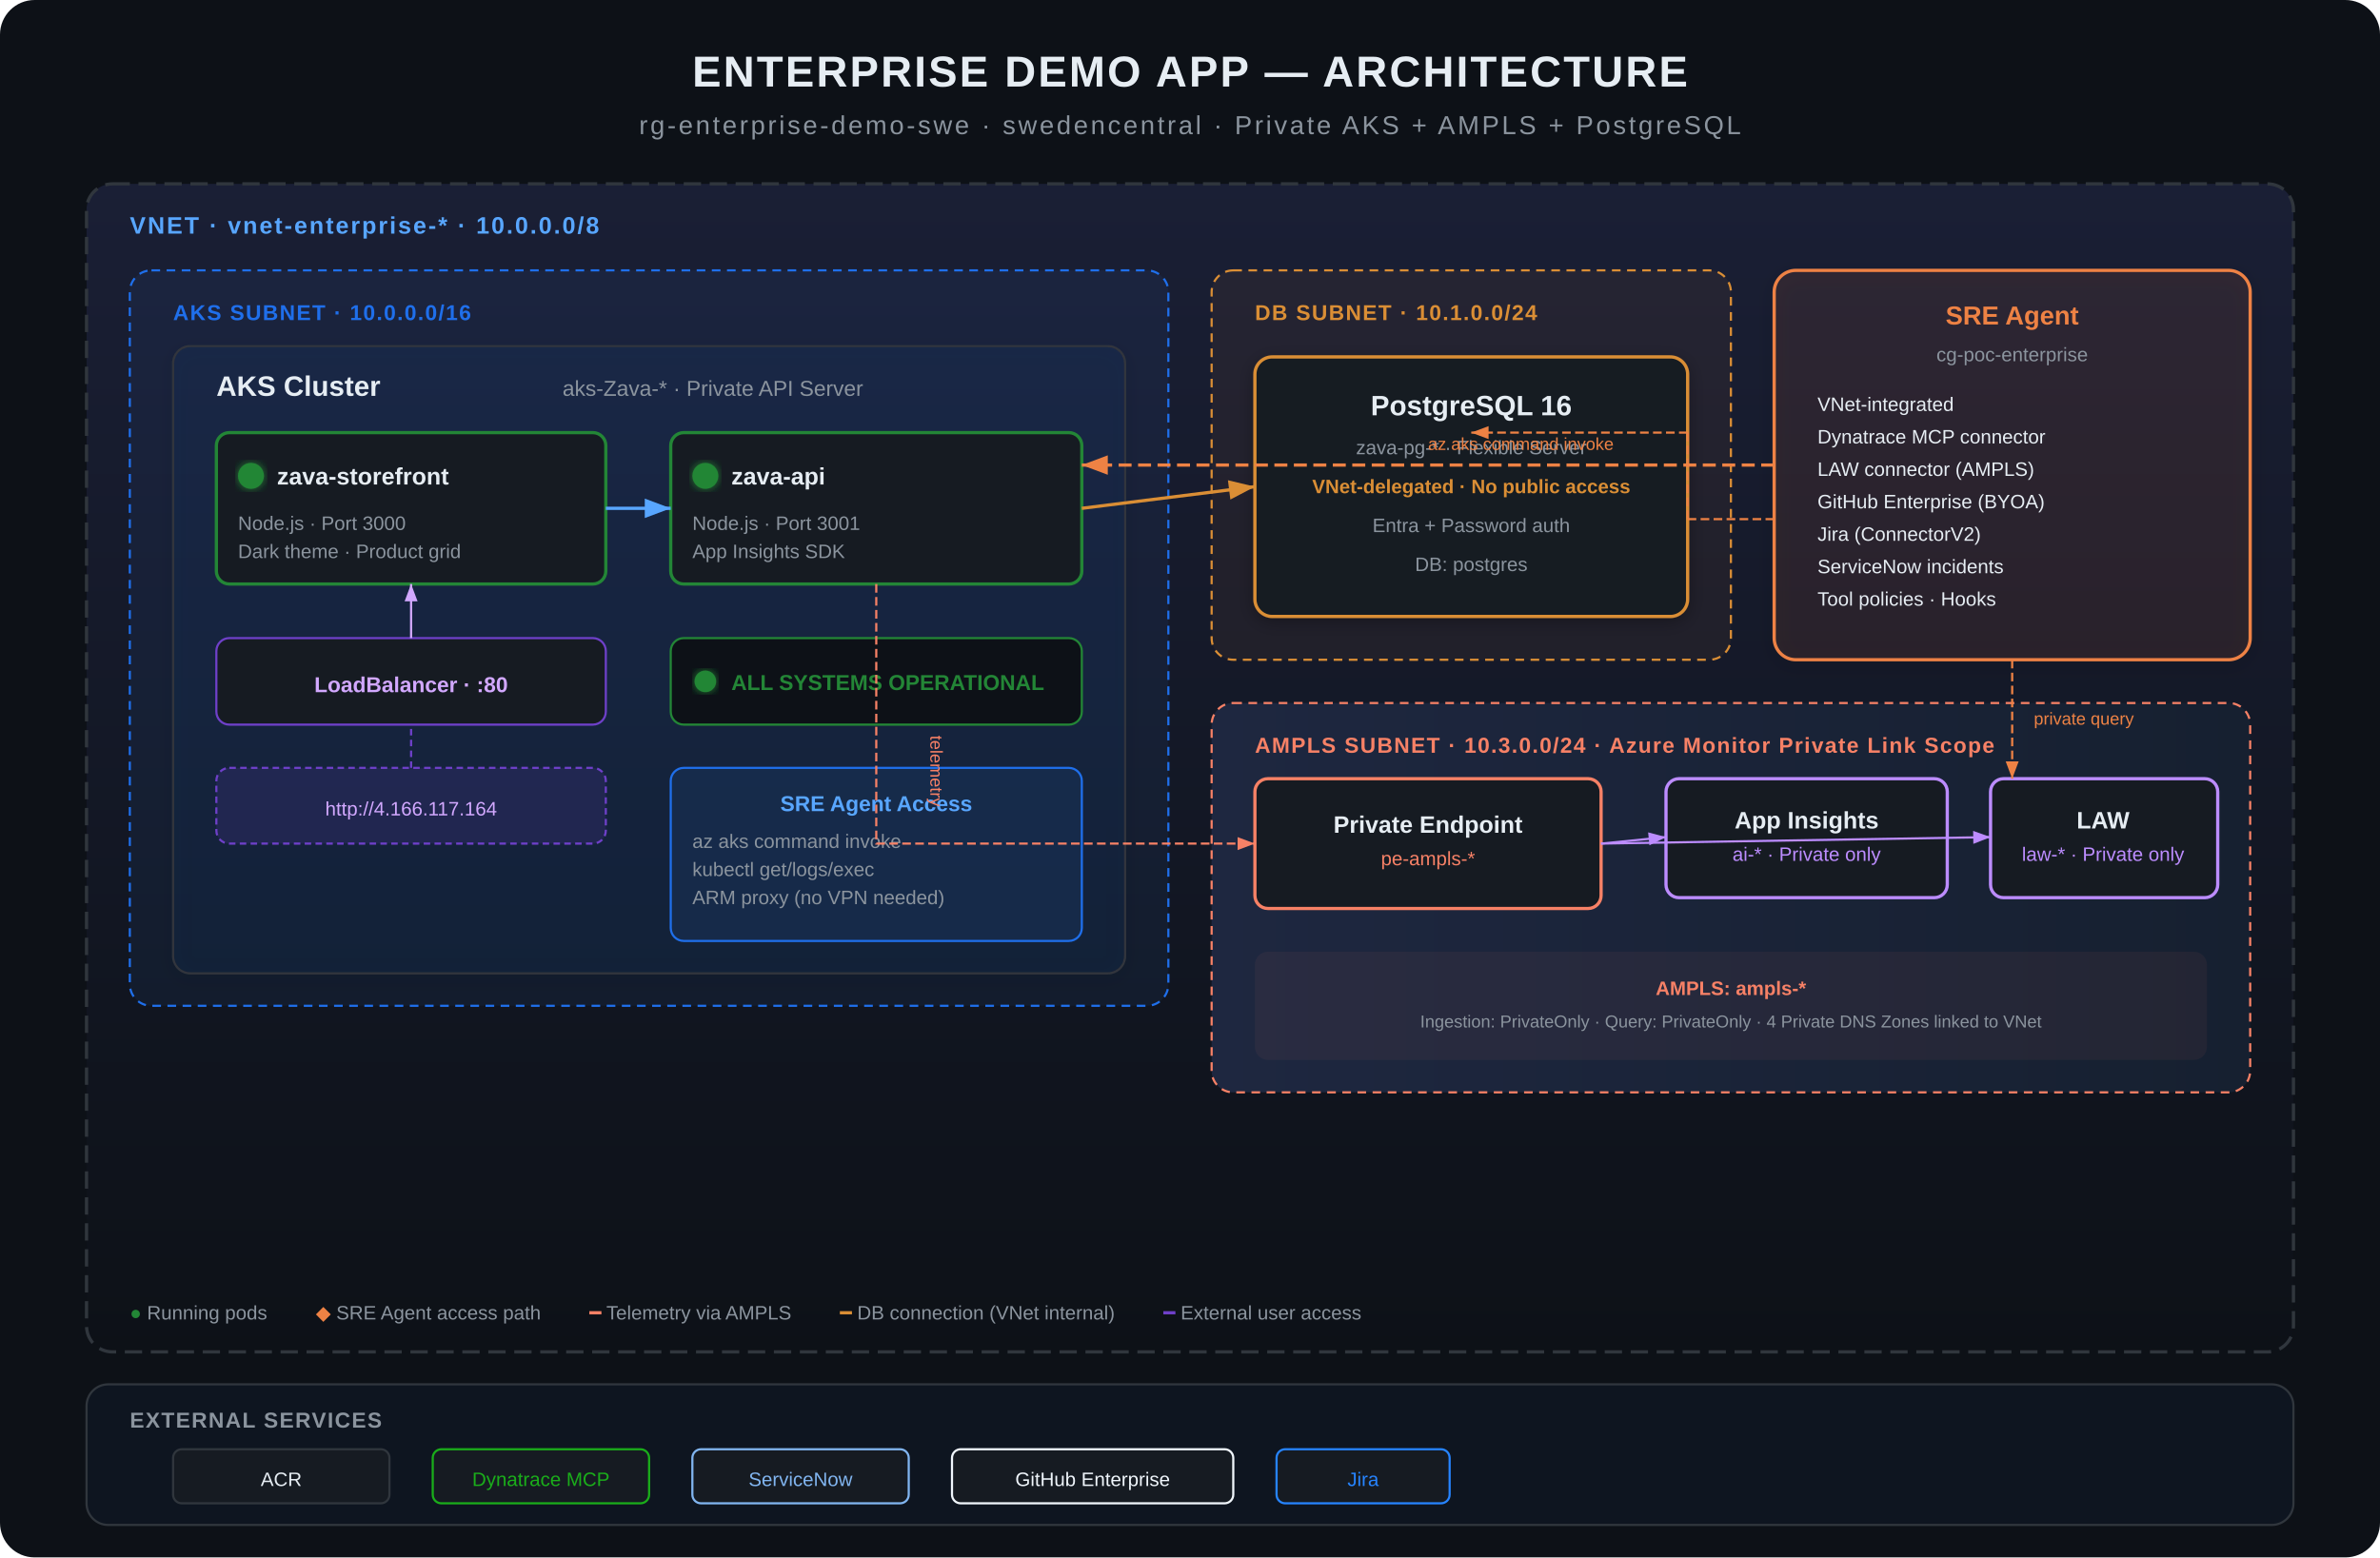
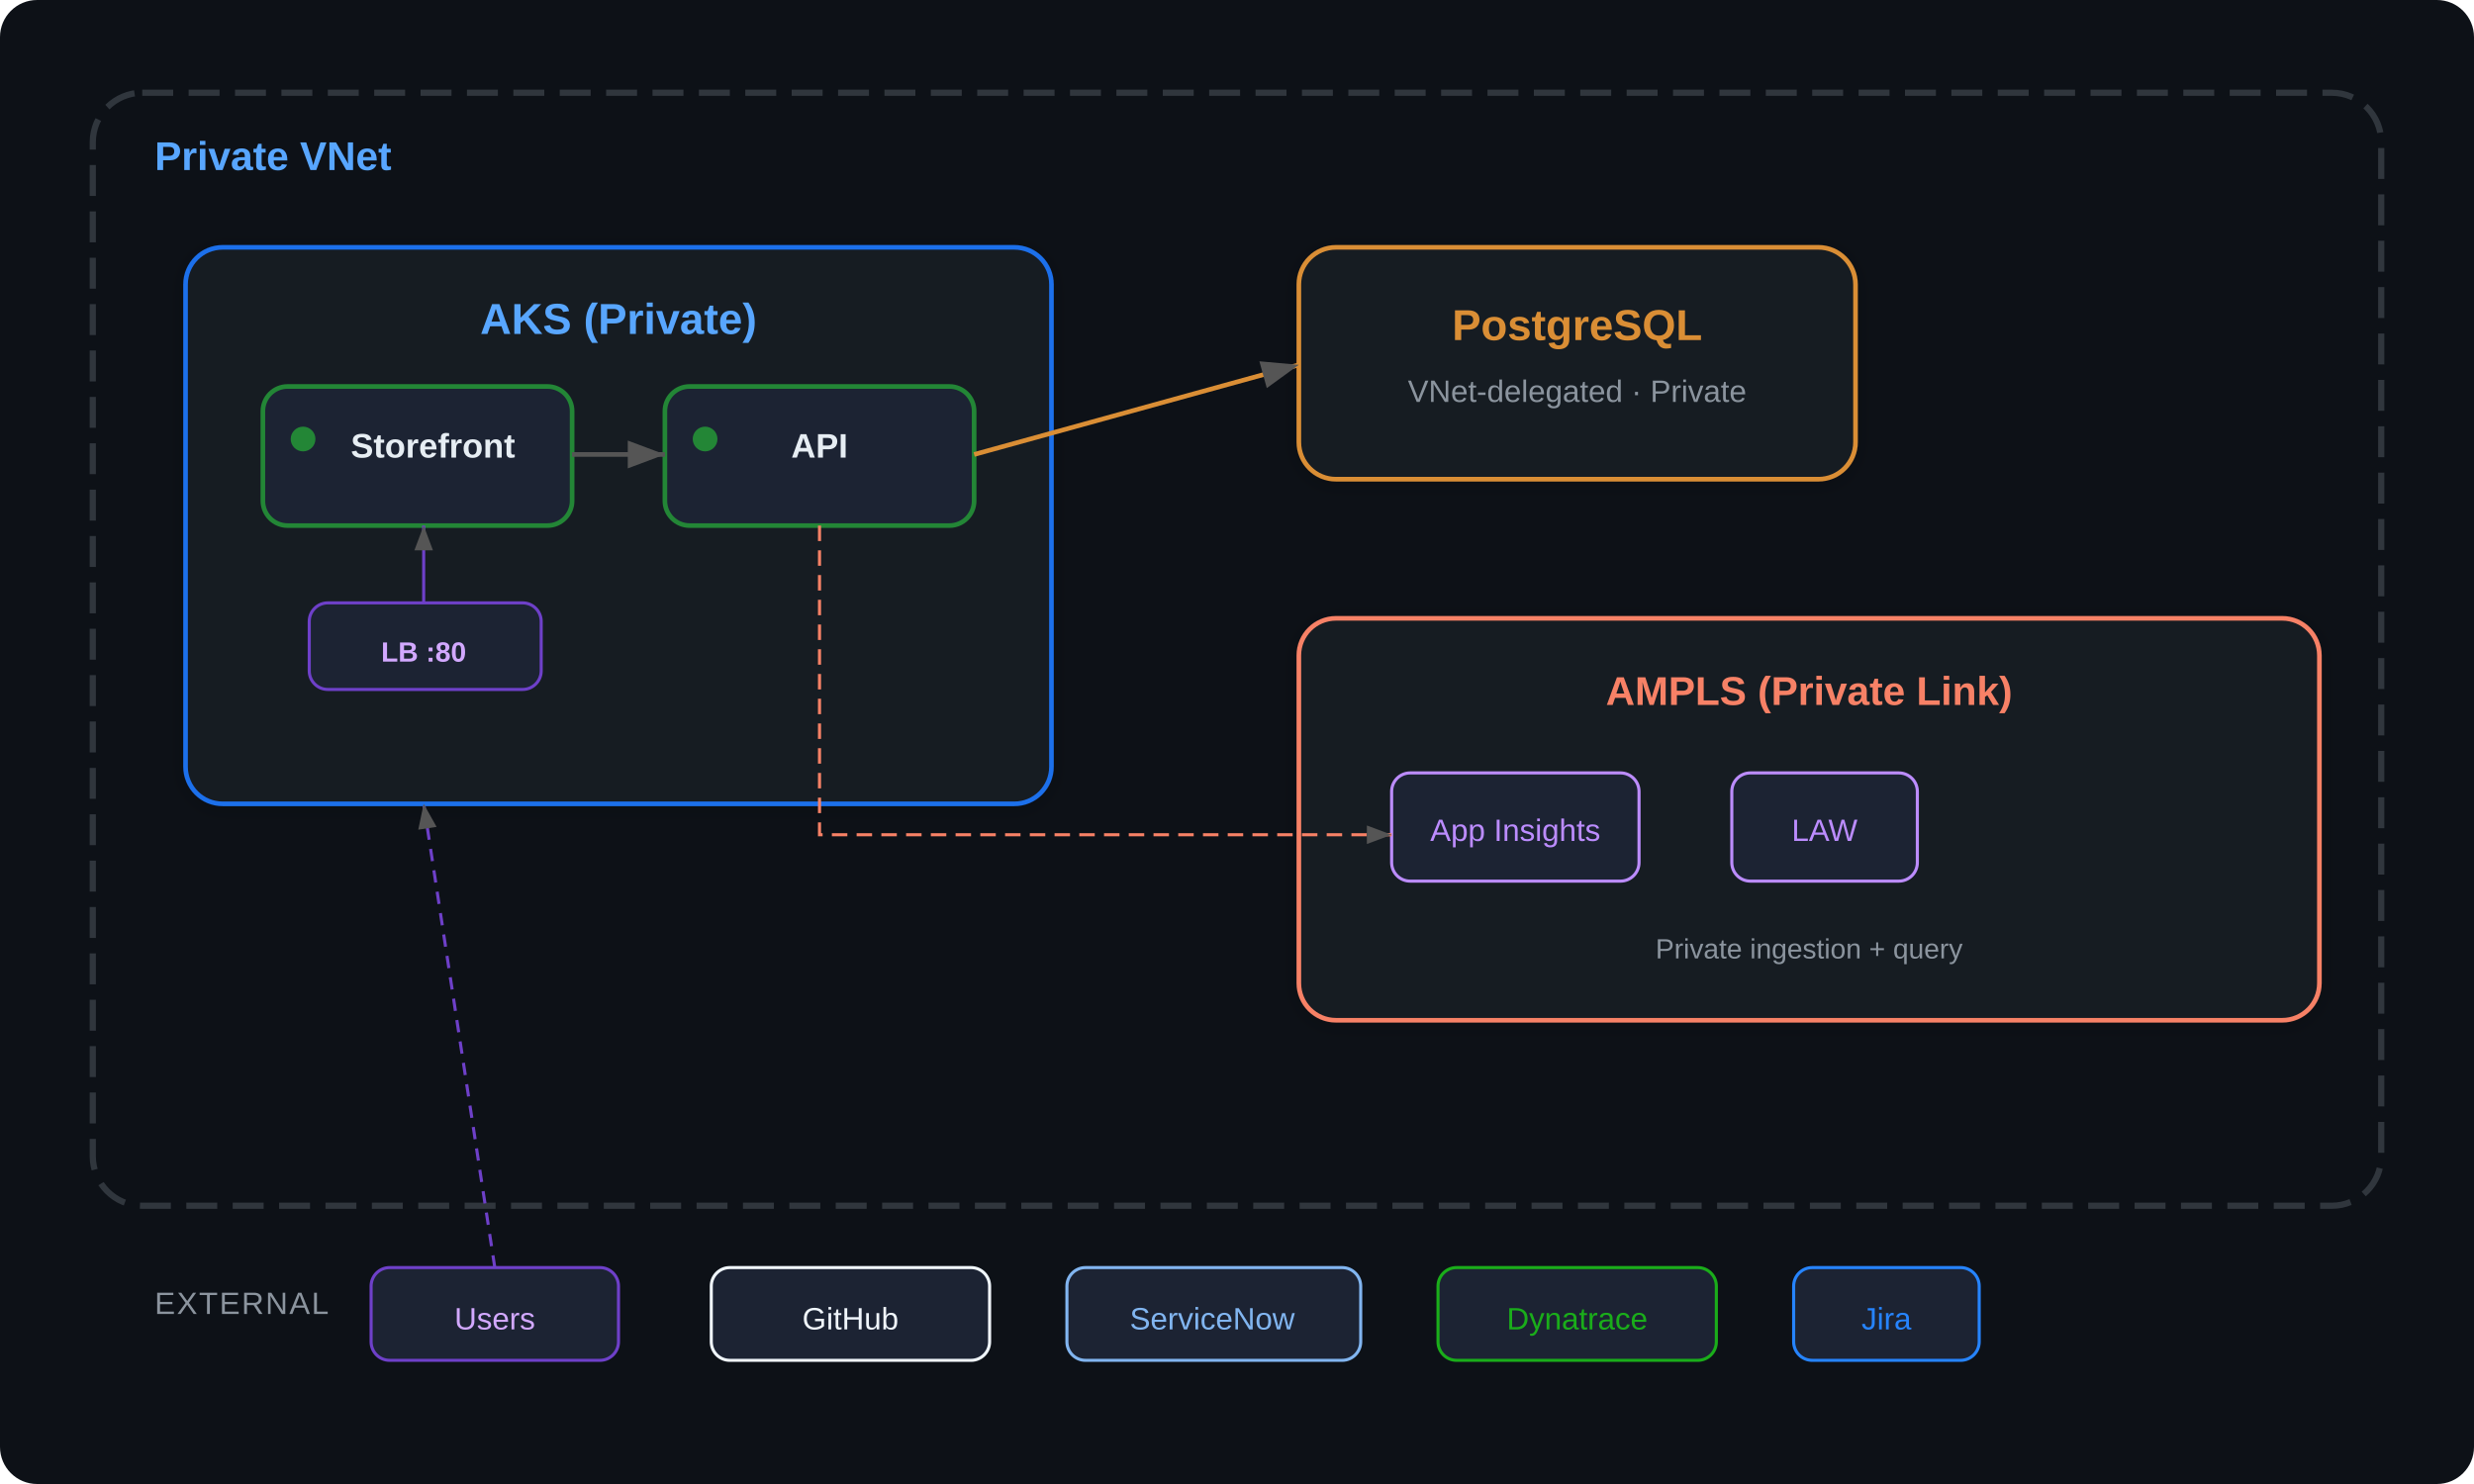
- <svg xmlns="http://www.w3.org/2000/svg" viewBox="0 0 1100 720" font-family="Segoe UI, Arial, sans-serif">
+ <svg xmlns="http://www.w3.org/2000/svg" viewBox="0 0 800 480" font-family="Segoe UI, Arial, sans-serif">
  <defs>
-     <linearGradient id="vnetBg" x1="0" y1="0" x2="0" y2="1">
-       <stop offset="0%" stop-color="#1a1f35" />
-       <stop offset="100%" stop-color="#0d1117" />
-     </linearGradient>
-     <linearGradient id="amplsBg" x1="0" y1="0" x2="1" y2="0">
-       <stop offset="0%" stop-color="#1e2740" />
-       <stop offset="100%" stop-color="#162030" />
-     </linearGradient>
-     <filter id="glow">
-       <feGaussianBlur stdDeviation="2" result="blur" />
-       <feMerge>
-         <feMergeNode in="blur" />
-         <feMergeNode in="SourceGraphic" />
-       </feMerge>
-     </filter>
-     <filter id="shadow">
-       <feDropShadow dx="0" dy="2" stdDeviation="4" flood-opacity="0.3" />
+     <marker id="a" markerWidth="8" markerHeight="6" refX="8" refY="3" orient="auto">
+       <polygon points="0 0,8 3,0 6" fill="#555" />
+     </marker>
+     <filter id="s">
+       <feDropShadow dx="0" dy="1" stdDeviation="3" flood-opacity="0.2" />
    </filter>
  </defs>
-   <rect width="1100" height="720" rx="16" fill="#0d1117" />
-   <text x="550" y="40" text-anchor="middle" fill="#e6edf3" font-size="20" font-weight="700" letter-spacing="0.05em">ENTERPRISE DEMO APP — ARCHITECTURE</text>
-   <text x="550" y="62" text-anchor="middle" fill="#8b949e" font-size="12" letter-spacing="0.1em">rg-enterprise-demo-swe · swedencentral · Private AKS + AMPLS + PostgreSQL</text>
-   <rect x="40" y="85" width="1020" height="540" rx="12" fill="url(#vnetBg)" stroke="#30363d" stroke-width="1.5" stroke-dasharray="8,4" />
-   <text x="60" y="108" fill="#58a6ff" font-size="11" font-weight="600" letter-spacing="0.08em">VNET · vnet-enterprise-* · 10.0.0.0/8</text>
-   <rect x="60" y="125" width="480" height="340" rx="10" fill="rgba(56,139,253,0.06)" stroke="#1f6feb" stroke-width="1" stroke-dasharray="4,3" />
-   <text x="80" y="148" fill="#1f6feb" font-size="10" font-weight="600" letter-spacing="0.06em">AKS SUBNET · 10.0.0.0/16</text>
-   <rect x="80" y="160" width="440" height="290" rx="8" fill="rgba(56,139,253,0.04)" stroke="#30363d" stroke-width="1" filter="url(#shadow)" />
-   <text x="100" y="183" fill="#e6edf3" font-size="13" font-weight="700">AKS Cluster</text>
-   <text x="260" y="183" fill="#8b949e" font-size="10">aks-Zava-* · Private API Server</text>
-   <rect x="100" y="200" width="180" height="70" rx="6" fill="#161b22" stroke="#238636" stroke-width="1.5" />
-   <circle cx="116" cy="220" r="6" fill="#238636" filter="url(#glow)" />
-   <text x="128" y="224" fill="#e6edf3" font-size="11" font-weight="600">zava-storefront</text>
-   <text x="100" y="245" fill="#8b949e" font-size="9" text-anchor="start">
-     <tspan x="110">Node.js · Port 3000</tspan>
-     <tspan x="110" dy="13">Dark theme · Product grid</tspan>
-   </text>
-   <rect x="310" y="200" width="190" height="70" rx="6" fill="#161b22" stroke="#238636" stroke-width="1.5" />
-   <circle cx="326" cy="220" r="6" fill="#238636" filter="url(#glow)" />
-   <text x="338" y="224" fill="#e6edf3" font-size="11" font-weight="600">zava-api</text>
-   <text x="310" y="245" fill="#8b949e" font-size="9" text-anchor="start">
-     <tspan x="320">Node.js · Port 3001</tspan>
-     <tspan x="320" dy="13">App Insights SDK</tspan>
-   </text>
-   <line x1="280" y1="235" x2="310" y2="235" stroke="#58a6ff" stroke-width="1.5" marker-end="url(#arrowBlue)" />
-   <defs>
-     <marker id="arrowBlue" markerWidth="8" markerHeight="6" refX="8" refY="3" orient="auto">
-       <polygon points="0 0, 8 3, 0 6" fill="#58a6ff" />
-     </marker>
-   </defs>
-   <rect x="100" y="295" width="180" height="40" rx="6" fill="#161b22" stroke="#6e40c9" stroke-width="1" />
-   <text x="190" y="320" text-anchor="middle" fill="#d2a8ff" font-size="10" font-weight="600">LoadBalancer · :80</text>
-   <line x1="190" y1="295" x2="190" y2="270" stroke="#d2a8ff" stroke-width="1" marker-end="url(#arrowPurple)" />
-   <defs>
-     <marker id="arrowPurple" markerWidth="8" markerHeight="6" refX="8" refY="3" orient="auto">
-       <polygon points="0 0, 8 3, 0 6" fill="#d2a8ff" />
-     </marker>
-   </defs>
-   <rect x="100" y="355" width="180" height="35" rx="6" fill="rgba(110,64,201,0.15)" stroke="#6e40c9" stroke-width="1" stroke-dasharray="3,2" />
-   <text x="190" y="377" text-anchor="middle" fill="#d2a8ff" font-size="9">http://4.166.117.164</text>
-   <line x1="190" y1="355" x2="190" y2="335" stroke="#6e40c9" stroke-width="1" stroke-dasharray="3,2" />
-   <rect x="310" y="295" width="190" height="40" rx="6" fill="#0d1117" stroke="#238636" stroke-width="1" />
-   <circle cx="326" cy="315" r="5" fill="#238636" filter="url(#glow)" />
-   <text x="338" y="319" fill="#238636" font-size="10" font-weight="600">ALL SYSTEMS OPERATIONAL</text>
-   <rect x="310" y="355" width="190" height="80" rx="6" fill="rgba(56,139,253,0.08)" stroke="#1f6feb" stroke-width="1" />
-   <text x="405" y="375" text-anchor="middle" fill="#58a6ff" font-size="10" font-weight="600">SRE Agent Access</text>
-   <text x="320" y="392" fill="#8b949e" font-size="9">az aks command invoke</text>
-   <text x="320" y="405" fill="#8b949e" font-size="9">kubectl get/logs/exec</text>
-   <text x="320" y="418" fill="#8b949e" font-size="9">ARM proxy (no VPN needed)</text>
-   <rect x="560" y="125" width="240" height="180" rx="10" fill="rgba(218,142,53,0.06)" stroke="#da8e35" stroke-width="1" stroke-dasharray="4,3" />
-   <text x="580" y="148" fill="#da8e35" font-size="10" font-weight="600" letter-spacing="0.06em">DB SUBNET · 10.1.0.0/24</text>
-   <rect x="580" y="165" width="200" height="120" rx="8" fill="#161b22" stroke="#da8e35" stroke-width="1.5" filter="url(#shadow)" />
-   <text x="680" y="192" text-anchor="middle" fill="#e6edf3" font-size="13" font-weight="700">PostgreSQL 16</text>
-   <text x="680" y="210" text-anchor="middle" fill="#8b949e" font-size="9">zava-pg-* · Flexible Server</text>
-   <text x="680" y="228" text-anchor="middle" fill="#da8e35" font-size="9" font-weight="600">VNet-delegated · No public access</text>
-   <text x="680" y="246" text-anchor="middle" fill="#8b949e" font-size="9">Entra + Password auth</text>
-   <text x="680" y="264" text-anchor="middle" fill="#8b949e" font-size="9">DB: postgres</text>
-   <line x1="500" y1="235" x2="580" y2="225" stroke="#da8e35" stroke-width="1.5" marker-end="url(#arrowOrange)" />
-   <defs>
-     <marker id="arrowOrange" markerWidth="8" markerHeight="6" refX="8" refY="3" orient="auto">
-       <polygon points="0 0, 8 3, 0 6" fill="#da8e35" />
-     </marker>
-   </defs>
-   <rect x="560" y="325" width="480" height="180" rx="10" fill="url(#amplsBg)" stroke="#f78166" stroke-width="1" stroke-dasharray="4,3" />
-   <text x="580" y="348" fill="#f78166" font-size="10" font-weight="600" letter-spacing="0.06em">AMPLS SUBNET · 10.3.0.0/24 · Azure Monitor Private Link Scope</text>
-   <rect x="580" y="360" width="160" height="60" rx="6" fill="#161b22" stroke="#f78166" stroke-width="1.5" />
-   <text x="660" y="385" text-anchor="middle" fill="#e6edf3" font-size="11" font-weight="600">Private Endpoint</text>
-   <text x="660" y="400" text-anchor="middle" fill="#f78166" font-size="9">pe-ampls-*</text>
-   <rect x="770" y="360" width="130" height="55" rx="6" fill="#161b22" stroke="#bc8cff" stroke-width="1.5" />
-   <text x="835" y="383" text-anchor="middle" fill="#e6edf3" font-size="11" font-weight="600">App Insights</text>
-   <text x="835" y="398" text-anchor="middle" fill="#bc8cff" font-size="9">ai-* · Private only</text>
-   <rect x="920" y="360" width="105" height="55" rx="6" fill="#161b22" stroke="#bc8cff" stroke-width="1.5" />
-   <text x="972" y="383" text-anchor="middle" fill="#e6edf3" font-size="11" font-weight="600">LAW</text>
-   <text x="972" y="398" text-anchor="middle" fill="#bc8cff" font-size="9">law-* · Private only</text>
-   <line x1="740" y1="390" x2="770" y2="387" stroke="#bc8cff" stroke-width="1" marker-end="url(#arrowLavender)" />
-   <line x1="740" y1="390" x2="920" y2="387" stroke="#bc8cff" stroke-width="1" marker-end="url(#arrowLavender)" />
-   <defs>
-     <marker id="arrowLavender" markerWidth="8" markerHeight="6" refX="8" refY="3" orient="auto">
-       <polygon points="0 0, 8 3, 0 6" fill="#bc8cff" />
-     </marker>
-   </defs>
-   <path d="M 405 270 L 405 390 L 580 390" fill="none" stroke="#f78166" stroke-width="1" stroke-dasharray="4,2" marker-end="url(#arrowRed)" />
-   <defs>
-     <marker id="arrowRed" markerWidth="8" markerHeight="6" refX="8" refY="3" orient="auto">
-       <polygon points="0 0, 8 3, 0 6" fill="#f78166" />
-     </marker>
-   </defs>
-   <text x="430" y="340" fill="#f78166" font-size="8" transform="rotate(90, 430, 340)">telemetry</text>
-   <rect x="580" y="440" width="440" height="50" rx="6" fill="rgba(247,129,102,0.06)" stroke="none" />
-   <text x="800" y="460" text-anchor="middle" fill="#f78166" font-size="9" font-weight="600">AMPLS: ampls-*</text>
-   <text x="800" y="475" text-anchor="middle" fill="#8b949e" font-size="8">Ingestion: PrivateOnly · Query: PrivateOnly · 4 Private DNS Zones linked to VNet</text>
-   <rect x="40" y="640" width="1020" height="65" rx="10" fill="rgba(56,139,253,0.04)" stroke="#30363d" stroke-width="1" />
-   <text x="60" y="660" fill="#8b949e" font-size="10" font-weight="600" letter-spacing="0.06em">EXTERNAL SERVICES</text>
-   <rect x="80" y="670" width="100" height="25" rx="4" fill="#161b22" stroke="#30363d" stroke-width="1" />
-   <text x="130" y="687" text-anchor="middle" fill="#e6edf3" font-size="9">ACR</text>
-   <rect x="200" y="670" width="100" height="25" rx="4" fill="#161b22" stroke="#1aad1a" stroke-width="1" />
-   <text x="250" y="687" text-anchor="middle" fill="#1aad1a" font-size="9">Dynatrace MCP</text>
-   <rect x="320" y="670" width="100" height="25" rx="4" fill="#161b22" stroke="#81b5f0" stroke-width="1" />
-   <text x="370" y="687" text-anchor="middle" fill="#81b5f0" font-size="9">ServiceNow</text>
-   <rect x="440" y="670" width="130" height="25" rx="4" fill="#161b22" stroke="#f0f6fc" stroke-width="1" />
-   <text x="505" y="687" text-anchor="middle" fill="#f0f6fc" font-size="9">GitHub Enterprise</text>
-   <rect x="590" y="670" width="80" height="25" rx="4" fill="#161b22" stroke="#2684ff" stroke-width="1" />
-   <text x="630" y="687" text-anchor="middle" fill="#2684ff" font-size="9">Jira</text>
-   <rect x="820" y="125" width="220" height="180" rx="10" fill="rgba(238,130,68,0.08)" stroke="#ee8244" stroke-width="1.5" filter="url(#shadow)" />
-   <text x="930" y="150" text-anchor="middle" fill="#ee8244" font-size="12" font-weight="700">SRE Agent</text>
-   <text x="930" y="167" text-anchor="middle" fill="#8b949e" font-size="9">cg-poc-enterprise</text>
-   <text x="840" y="190" fill="#e6edf3" font-size="9">
-     <tspan x="840">VNet-integrated</tspan>
-     <tspan x="840" dy="15">Dynatrace MCP connector</tspan>
-     <tspan x="840" dy="15">LAW connector (AMPLS)</tspan>
-     <tspan x="840" dy="15">GitHub Enterprise (BYOA)</tspan>
-     <tspan x="840" dy="15">Jira (ConnectorV2)</tspan>
-     <tspan x="840" dy="15">ServiceNow incidents</tspan>
-     <tspan x="840" dy="15">Tool policies · Hooks</tspan>
-   </text>
-   <line x1="820" y1="215" x2="500" y2="215" stroke="#ee8244" stroke-width="1.5" stroke-dasharray="6,3" marker-end="url(#arrowAgent)" />
-   <defs>
-     <marker id="arrowAgent" markerWidth="8" markerHeight="6" refX="8" refY="3" orient="auto">
-       <polygon points="0 0, 8 3, 0 6" fill="#ee8244" />
-     </marker>
-   </defs>
-   <text x="660" y="208" fill="#ee8244" font-size="8">az aks command invoke</text>
-   <line x1="820" y1="240" x2="780" y2="240" stroke="#ee8244" stroke-width="1" stroke-dasharray="4,2" />
-   <line x1="780" y1="240" x2="780" y2="200" stroke="#ee8244" stroke-width="1" stroke-dasharray="4,2" />
-   <line x1="780" y1="200" x2="680" y2="200" stroke="#ee8244" stroke-width="1" stroke-dasharray="4,2" marker-end="url(#arrowAgent)" />
-   <line x1="930" y1="305" x2="930" y2="360" stroke="#ee8244" stroke-width="1" stroke-dasharray="4,2" marker-end="url(#arrowAgent)" />
-   <text x="940" y="335" fill="#ee8244" font-size="8">private query</text>
-   <text x="60" y="610" fill="#8b949e" font-size="9">
-     <tspan fill="#238636">●</tspan> Running pods
-     <tspan dx="20" fill="#ee8244">◆</tspan> SRE Agent access path
-     <tspan dx="20" fill="#f78166">━</tspan> Telemetry via AMPLS
-     <tspan dx="20" fill="#da8e35">━</tspan> DB connection (VNet internal)
-     <tspan dx="20" fill="#6e40c9">━</tspan> External user access
-   </text>
+   <rect width="800" height="480" rx="12" fill="#0d1117" />
+   <rect x="30" y="30" width="740" height="360" rx="16" fill="none" stroke="#30363d" stroke-width="2" stroke-dasharray="10,5" />
+   <text x="50" y="55" fill="#58a6ff" font-size="13" font-weight="600">Private VNet</text>
+   <rect x="60" y="80" width="280" height="180" rx="12" fill="#161b22" stroke="#1f6feb" stroke-width="1.5" filter="url(#s)" />
+   <text x="200" y="108" text-anchor="middle" fill="#58a6ff" font-size="14" font-weight="700">AKS (Private)</text>
+   <rect x="85" y="125" width="100" height="45" rx="8" fill="#1c2333" stroke="#238636" stroke-width="1.5" />
+   <circle cx="98" cy="142" r="4" fill="#238636" />
+   <text x="140" y="148" text-anchor="middle" fill="#e6edf3" font-size="11" font-weight="600">Storefront</text>
+   <rect x="215" y="125" width="100" height="45" rx="8" fill="#1c2333" stroke="#238636" stroke-width="1.5" />
+   <circle cx="228" cy="142" r="4" fill="#238636" />
+   <text x="265" y="148" text-anchor="middle" fill="#e6edf3" font-size="11" font-weight="600">API</text>
+   <line x1="185" y1="147" x2="215" y2="147" stroke="#555" stroke-width="1.5" marker-end="url(#a)" />
+   <rect x="100" y="195" width="75" height="28" rx="6" fill="#1c2333" stroke="#6e40c9" stroke-width="1" />
+   <text x="137" y="214" text-anchor="middle" fill="#d2a8ff" font-size="9" font-weight="600">LB :80</text>
+   <line x1="137" y1="195" x2="137" y2="170" stroke="#6e40c9" stroke-width="1" marker-end="url(#a)" />
+   <rect x="420" y="80" width="180" height="75" rx="12" fill="#161b22" stroke="#da8e35" stroke-width="1.5" filter="url(#s)" />
+   <text x="510" y="110" text-anchor="middle" fill="#da8e35" font-size="14" font-weight="700">PostgreSQL</text>
+   <text x="510" y="130" text-anchor="middle" fill="#8b949e" font-size="10">VNet-delegated · Private</text>
+   <line x1="315" y1="147" x2="420" y2="118" stroke="#da8e35" stroke-width="1.5" marker-end="url(#a)" />
+   <rect x="420" y="200" width="330" height="130" rx="12" fill="#161b22" stroke="#f78166" stroke-width="1.5" filter="url(#s)" />
+   <text x="585" y="228" text-anchor="middle" fill="#f78166" font-size="13" font-weight="700">AMPLS (Private Link)</text>
+   <rect x="450" y="250" width="80" height="35" rx="6" fill="#1c2333" stroke="#bc8cff" stroke-width="1" />
+   <text x="490" y="272" text-anchor="middle" fill="#bc8cff" font-size="10">App Insights</text>
+   <rect x="560" y="250" width="60" height="35" rx="6" fill="#1c2333" stroke="#bc8cff" stroke-width="1" />
+   <text x="590" y="272" text-anchor="middle" fill="#bc8cff" font-size="10">LAW</text>
+   <text x="585" y="310" text-anchor="middle" fill="#8b949e" font-size="9">Private ingestion + query</text>
+   <path d="M 265 170 L 265 270 L 450 270" fill="none" stroke="#f78166" stroke-width="1" stroke-dasharray="5,3" marker-end="url(#a)" />
+   <text x="50" y="425" fill="#8b949e" font-size="10" letter-spacing="0.05em">EXTERNAL</text>
+   <rect x="120" y="410" width="80" height="30" rx="6" fill="#1c2333" stroke="#6e40c9" stroke-width="1" />
+   <text x="160" y="430" text-anchor="middle" fill="#d2a8ff" font-size="10">Users</text>
+   <rect x="230" y="410" width="90" height="30" rx="6" fill="#1c2333" stroke="#f0f6fc" stroke-width="1" />
+   <text x="275" y="430" text-anchor="middle" fill="#f0f6fc" font-size="10">GitHub</text>
+   <rect x="345" y="410" width="95" height="30" rx="6" fill="#1c2333" stroke="#81b5f0" stroke-width="1" />
+   <text x="392" y="430" text-anchor="middle" fill="#81b5f0" font-size="10">ServiceNow</text>
+   <rect x="465" y="410" width="90" height="30" rx="6" fill="#1c2333" stroke="#1aad1a" stroke-width="1" />
+   <text x="510" y="430" text-anchor="middle" fill="#1aad1a" font-size="10">Dynatrace</text>
+   <rect x="580" y="410" width="60" height="30" rx="6" fill="#1c2333" stroke="#2684ff" stroke-width="1" />
+   <text x="610" y="430" text-anchor="middle" fill="#2684ff" font-size="10">Jira</text>
+   <line x1="160" y1="410" x2="137" y2="260" stroke="#6e40c9" stroke-width="1" stroke-dasharray="4,3" marker-end="url(#a)" />
</svg>
